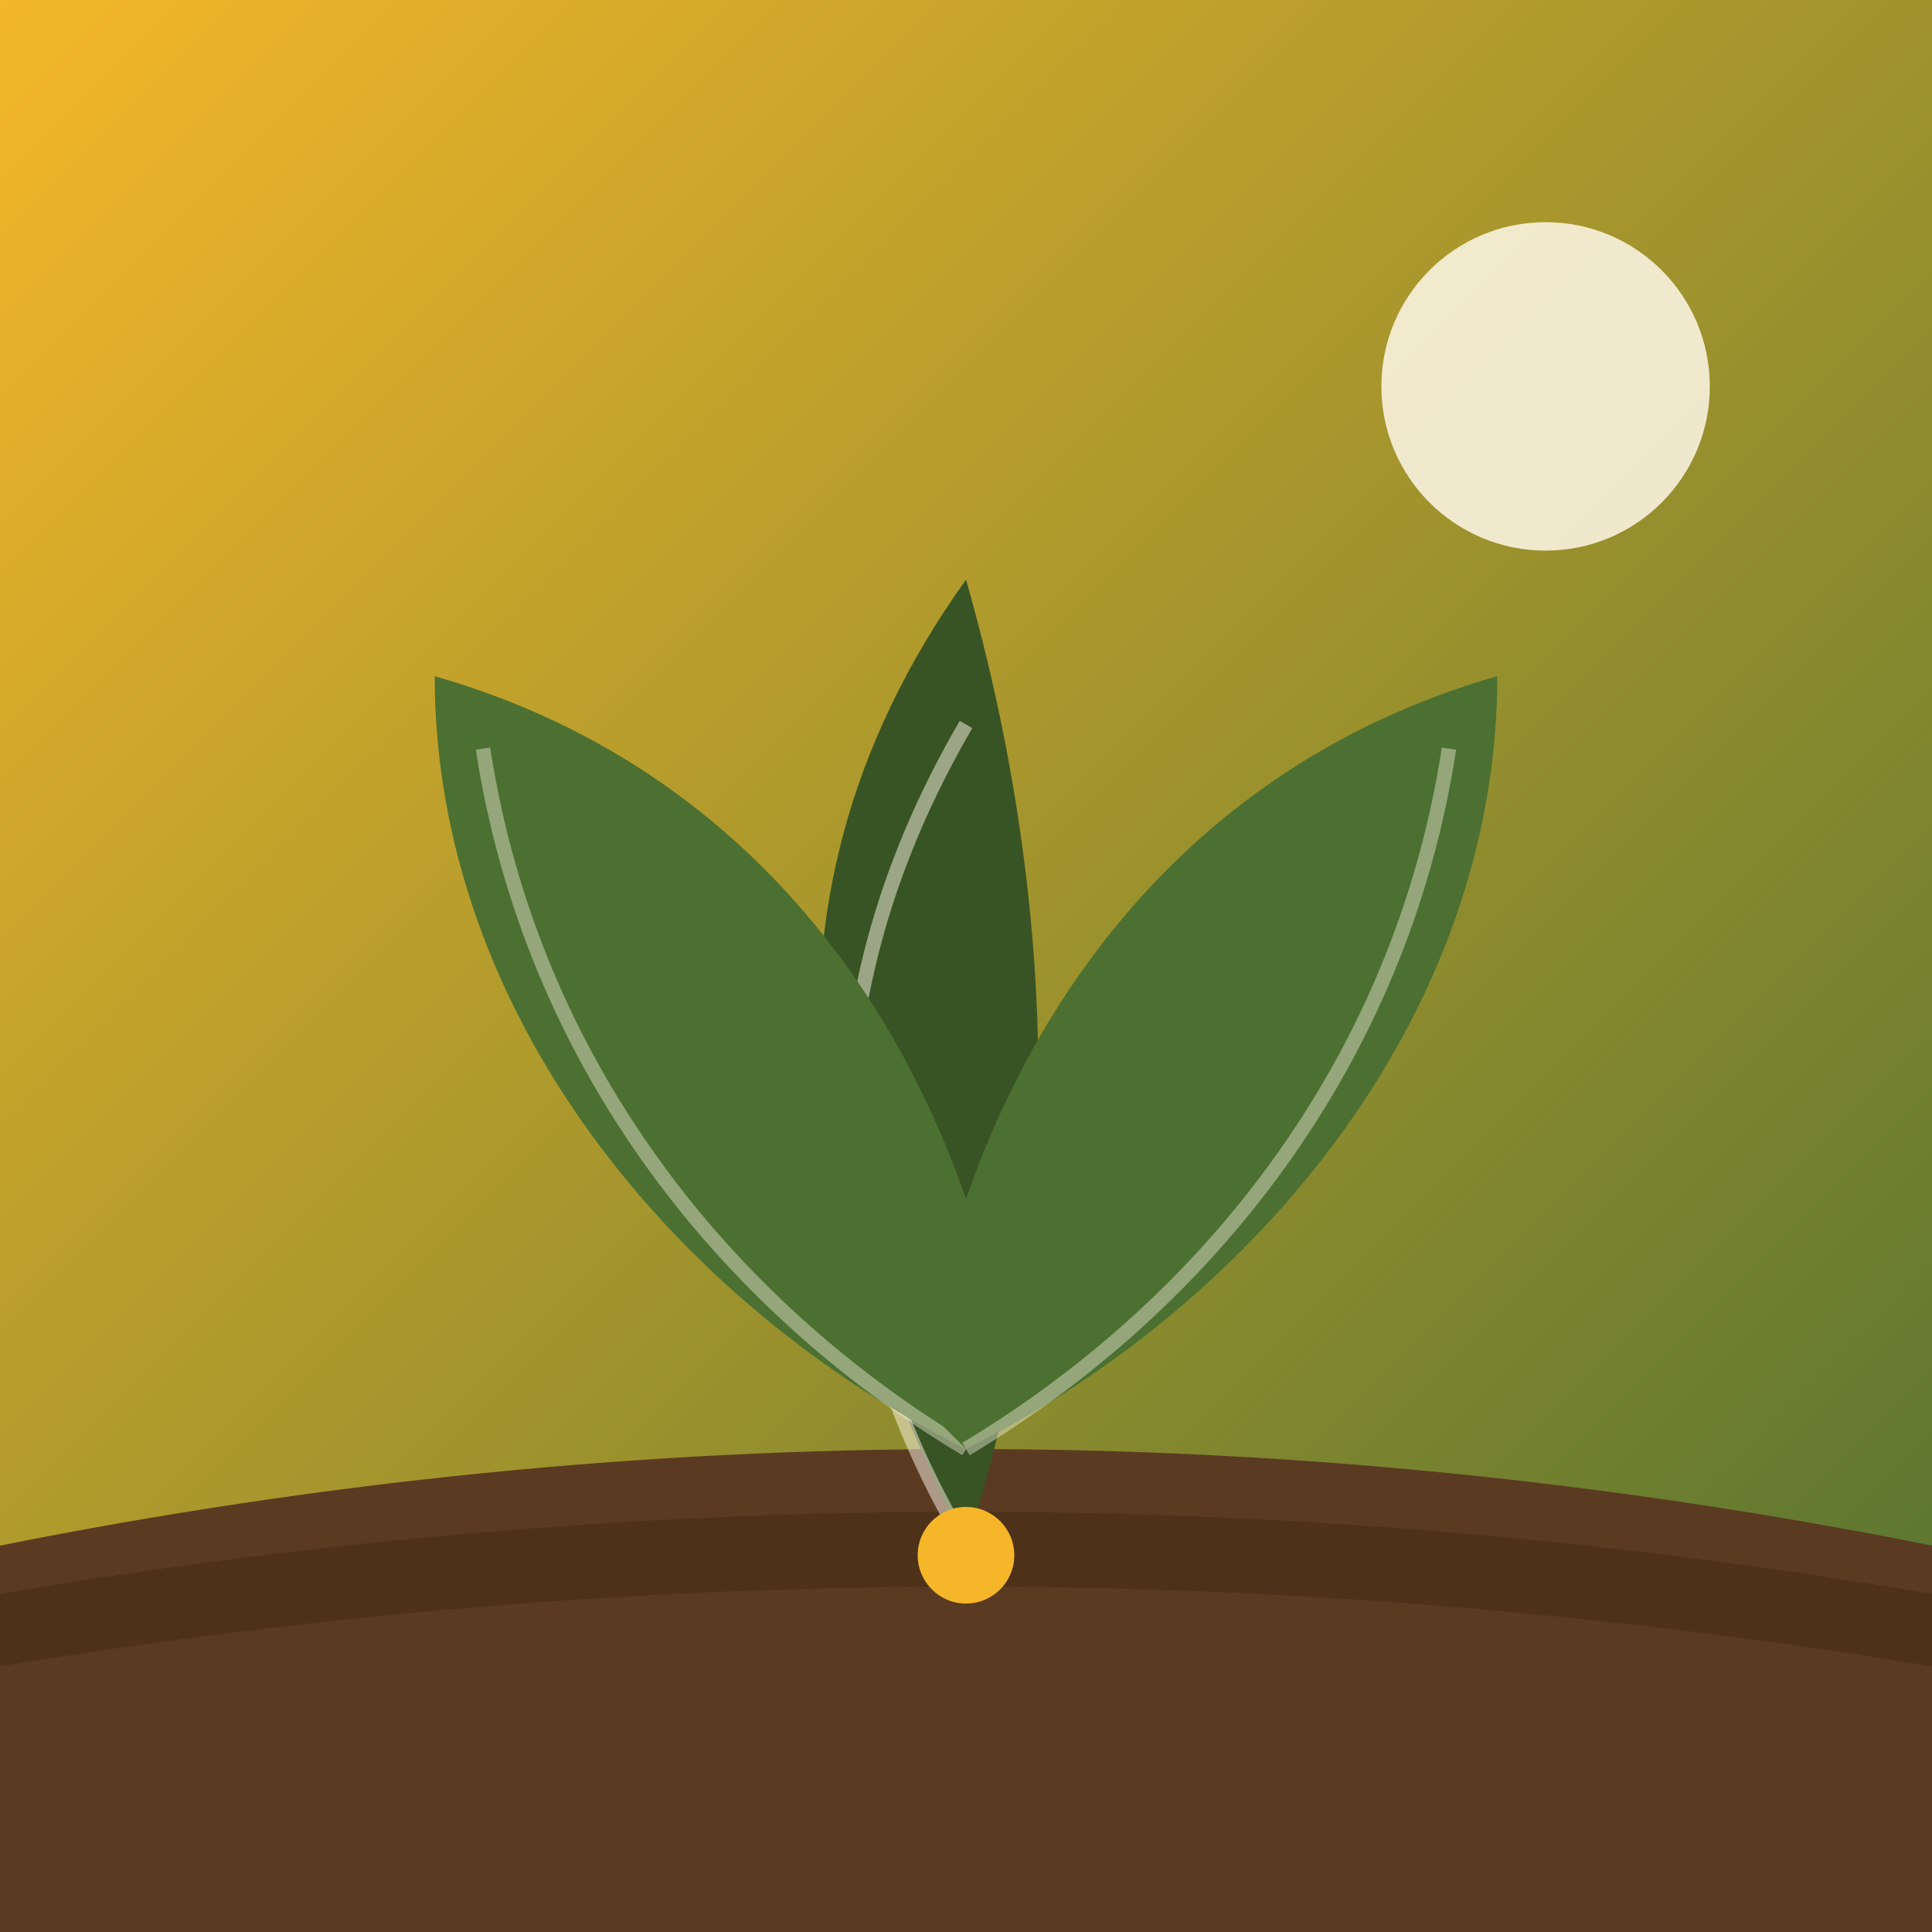
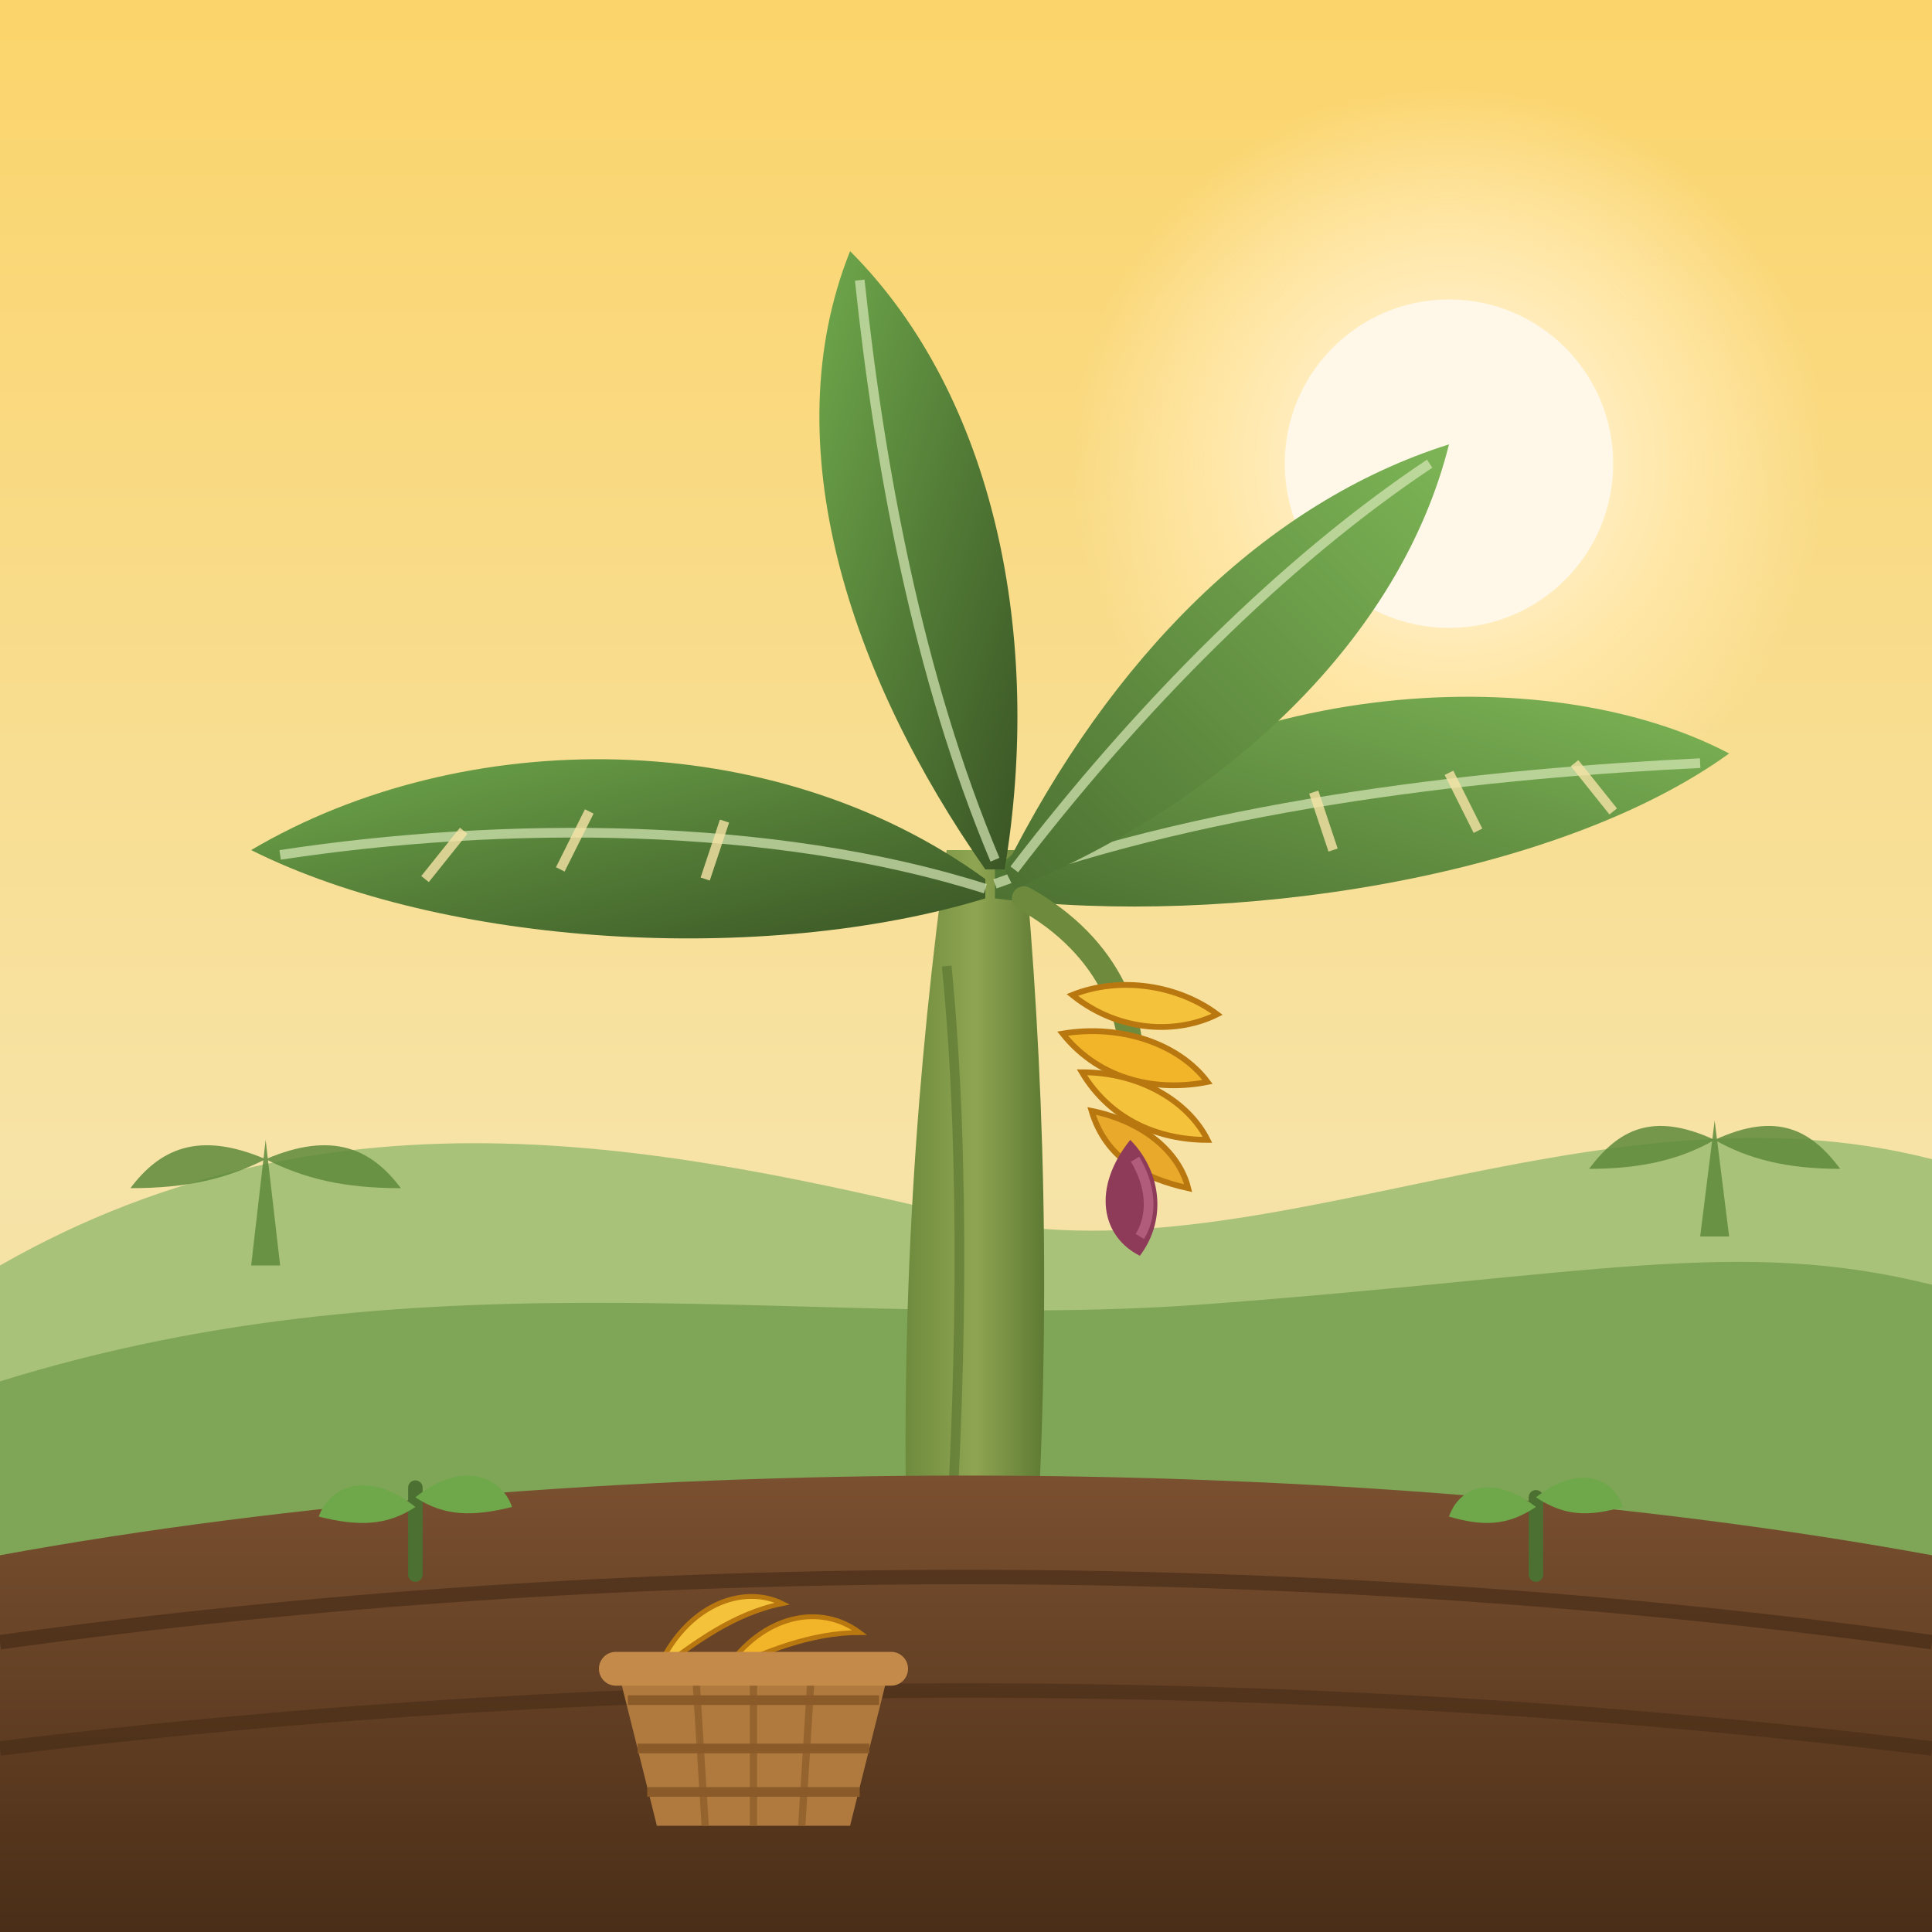
<svg xmlns="http://www.w3.org/2000/svg" viewBox="0 0 400 400">
  <defs>
-     <linearGradient id="bg" x1="0" y1="0" x2="1" y2="1">
-       <stop offset="0%" stop-color="#F5B729" />
-       <stop offset="100%" stop-color="#4C7031" />
+     <linearGradient id="ceu" x1="0" y1="0" x2="0" y2="1">
+       <stop offset="0" stop-color="#FBD46A" />
+       <stop offset="0.6" stop-color="#F7E3A6" />
+       <stop offset="1" stop-color="#EAD9A0" />
+     </linearGradient>
+     <radialGradient id="sol" cx="0.5" cy="0.5" r="0.5">
+       <stop offset="0" stop-color="#FFF8E9" />
+       <stop offset="0.6" stop-color="#FFE7A8" />
+       <stop offset="1" stop-color="#FFE7A8" stop-opacity="0" />
+     </radialGradient>
+     <linearGradient id="folha" x1="0" y1="0" x2="1" y2="1">
+       <stop offset="0" stop-color="#6FA84B" />
+       <stop offset="1" stop-color="#395424" />
+     </linearGradient>
+     <linearGradient id="folha2" x1="1" y1="0" x2="0" y2="1">
+       <stop offset="0" stop-color="#7DB556" />
+       <stop offset="1" stop-color="#4C7031" />
+     </linearGradient>
+     <linearGradient id="tronco" x1="0" y1="0" x2="1" y2="0">
+       <stop offset="0" stop-color="#6E8B3D" />
+       <stop offset="0.5" stop-color="#8FA552" />
+       <stop offset="1" stop-color="#5E7A33" />
+     </linearGradient>
+     <linearGradient id="terra" x1="0" y1="0" x2="0" y2="1">
+       <stop offset="0" stop-color="#7A5030" />
+       <stop offset="1" stop-color="#4A2E17" />
    </linearGradient>
  </defs>
-   <rect width="400" height="400" fill="url(#bg)" />
-   <circle cx="320" cy="80" r="34" fill="#FFF8E9" opacity="0.85" />
-   <path d="M0 320 Q200 280 400 320 L400 400 L0 400 Z" fill="#5B3A22" />
-   <path d="M0 330 Q200 296 400 330 L400 345 Q200 312 0 345 Z" fill="#402710" opacity="0.5" />
-   <path d="M200 320 C170 260 150 190 200 120 C220 190 220 260 200 320 Z" fill="#395424" />
-   <path d="M200 320 C170 270 165 210 200 150" stroke="#FFF8E9" stroke-width="3" fill="none" opacity="0.5" />
-   <path d="M200 300 C140 270 90 210 90 140 C160 160 200 220 210 290 Z" fill="#4C7031" />
-   <path d="M200 300 C150 270 110 220 100 155" stroke="#FFF8E9" stroke-width="3" fill="none" opacity="0.4" />
-   <path d="M200 300 C260 270 310 210 310 140 C240 160 200 220 190 290 Z" fill="#4C7031" />
-   <path d="M200 300 C250 270 290 220 300 155" stroke="#FFF8E9" stroke-width="3" fill="none" opacity="0.4" />
-   <circle cx="200" cy="322" r="10" fill="#F5B729" />
+   <rect width="400" height="400" fill="url(#ceu)" />
+   <circle cx="300" cy="96" r="78" fill="url(#sol)" />
+   <circle cx="300" cy="96" r="34" fill="#FFF8E9" />
+   <path d="M0 262 C 70 222, 140 238, 200 252 S 330 222, 400 240 L400 400 L0 400 Z" fill="#A9C27A" />
+   <path d="M0 286 C 90 258, 170 276, 250 270 S 360 256, 400 266 L400 400 L0 400 Z" fill="#7FA556" />
+   <g fill="#5E8A3C" opacity="0.85">
+     <path d="M52 262 l3 -26 l3 26 z" />
+     <path d="M55 240 c -14 -6 -22 -2 -28 6 c 12 0 20 -2 28 -6 z" />
+     <path d="M55 240 c 14 -6 22 -2 28 6 c -12 0 -20 -2 -28 -6 z" />
+     <path d="M352 256 l3 -24 l3 24 z" />
+     <path d="M355 236 c -13 -6 -20 -2 -26 6 c 11 0 19 -2 26 -6 z" />
+     <path d="M355 236 c 13 -6 20 -2 26 6 c -11 0 -19 -2 -26 -6 z" />
+   </g>
+   <path d="M188 330 C 186 270, 190 220, 196 176 L 212 176 C 216 220, 218 270, 214 330 Z" fill="url(#tronco)" />
+   <path d="M196 200 C 200 240, 199 290, 196 330" stroke="#4E6A2A" stroke-width="2" fill="none" opacity="0.5" />
+   <path d="M204 182 C 160 150, 96 150, 52 176 C 92 196, 158 200, 204 186 Z" fill="url(#folha)" />
+   <path d="M204 184 C 160 170, 104 170, 58 177" stroke="#D9E8B8" stroke-width="2" fill="none" opacity="0.7" />
+   <path d="M96 172 l -8 10 M122 168 l -6 12 M150 170 l -4 12" stroke="#F7E3A6" stroke-width="2" opacity="0.8" />
+   <path d="M206 180 C 250 140, 320 136, 358 156 C 322 182, 254 192, 206 186 Z" fill="url(#folha2)" />
+   <path d="M206 183 C 252 166, 310 160, 352 158" stroke="#D9E8B8" stroke-width="2" fill="none" opacity="0.7" />
+   <path d="M300 160 l 6 12 M272 164 l 4 12 M326 158 l 8 10" stroke="#F7E3A6" stroke-width="2" opacity="0.8" />
+   <path d="M204 180 C 176 140, 160 92, 176 52 C 206 82, 216 132, 208 180 Z" fill="url(#folha)" />
+   <path d="M206 178 C 190 140, 182 96, 178 58" stroke="#D9E8B8" stroke-width="2" fill="none" opacity="0.7" />
+   <path d="M208 180 C 230 136, 262 104, 300 92 C 290 132, 254 166, 210 184 Z" fill="url(#folha2)" />
+   <path d="M210 180 C 236 146, 266 116, 296 96" stroke="#D9E8B8" stroke-width="2" fill="none" opacity="0.7" />
+   <path d="M212 186 C 230 196, 236 212, 234 226" stroke="#6E8B3D" stroke-width="5" fill="none" stroke-linecap="round" />
+   <g stroke="#B9780F" stroke-width="1.2">
+     <path d="M222 206 c 10 -4 22 -2 30 4 c -8 4 -20 4 -30 -4 z" fill="#F5C33B" />
+     <path d="M220 214 c 12 -2 24 2 30 10 c -10 2 -22 0 -30 -10 z" fill="#F2B52A" />
+     <path d="M224 222 c 12 0 22 6 26 14 c -10 0 -20 -4 -26 -14 z" fill="#F5C33B" />
+     <path d="M226 230 c 10 2 18 8 20 16 c -9 -2 -17 -6 -20 -16 z" fill="#E9A92B" />
+   </g>
+   <path d="M234 236 c 6 6 8 16 2 24 c -8 -4 -10 -14 -2 -24 z" fill="#8E3B5A" />
+   <path d="M235 240 c 3 5 4 11 1 16" stroke="#B25C7C" stroke-width="2" fill="none" />
+   <path d="M0 322 C 120 300, 280 300, 400 322 L400 400 L0 400 Z" fill="url(#terra)" />
+   <path d="M0 340 C 130 322, 270 322, 400 340" stroke="#3A2210" stroke-width="3" fill="none" opacity="0.5" />
+   <path d="M0 362 C 130 346, 270 346, 400 362" stroke="#3A2210" stroke-width="3" fill="none" opacity="0.4" />
+   <g>
+     <path d="M86 326 l 0 -18" stroke="#4C7031" stroke-width="3" stroke-linecap="round" />
+     <path d="M86 312 c -10 -8 -18 -4 -20 2 c 8 2 14 2 20 -2 z" fill="#6FA84B" />
+     <path d="M86 310 c 10 -8 18 -4 20 2 c -8 2 -14 2 -20 -2 z" fill="#6FA84B" />
+   </g>
+   <g>
+     <path d="M318 326 l 0 -16" stroke="#4C7031" stroke-width="3" stroke-linecap="round" />
+     <path d="M318 312 c -9 -7 -16 -4 -18 2 c 7 2 12 2 18 -2 z" fill="#6FA84B" />
+     <path d="M318 310 c 9 -7 16 -4 18 2 c -7 2 -12 2 -18 -2 z" fill="#6FA84B" />
+   </g>
+   <g>
+     <path d="M128 346 L 136 378 L 176 378 L 184 346 Z" fill="#B07A3E" />
+     <path d="M130 352 L 182 352 M132 362 L 180 362 M134 371 L 178 371" stroke="#8A5A28" stroke-width="2" />
+     <path d="M144 346 L 146 378 M156 346 L 156 378 M168 346 L 166 378" stroke="#8A5A28" stroke-width="1.5" opacity="0.7" />
+     <path d="M136 346 c 6 -14 18 -18 26 -14 c -10 2 -18 8 -26 14 z" fill="#F5C33B" stroke="#B9780F" stroke-width="1" />
+     <path d="M150 346 c 8 -12 20 -14 28 -8 c -10 0 -20 4 -28 8 z" fill="#F2B52A" stroke="#B9780F" stroke-width="1" />
+     <rect x="124" y="342" width="64" height="7" rx="3.5" fill="#C48A4A" />
+   </g>
</svg>
